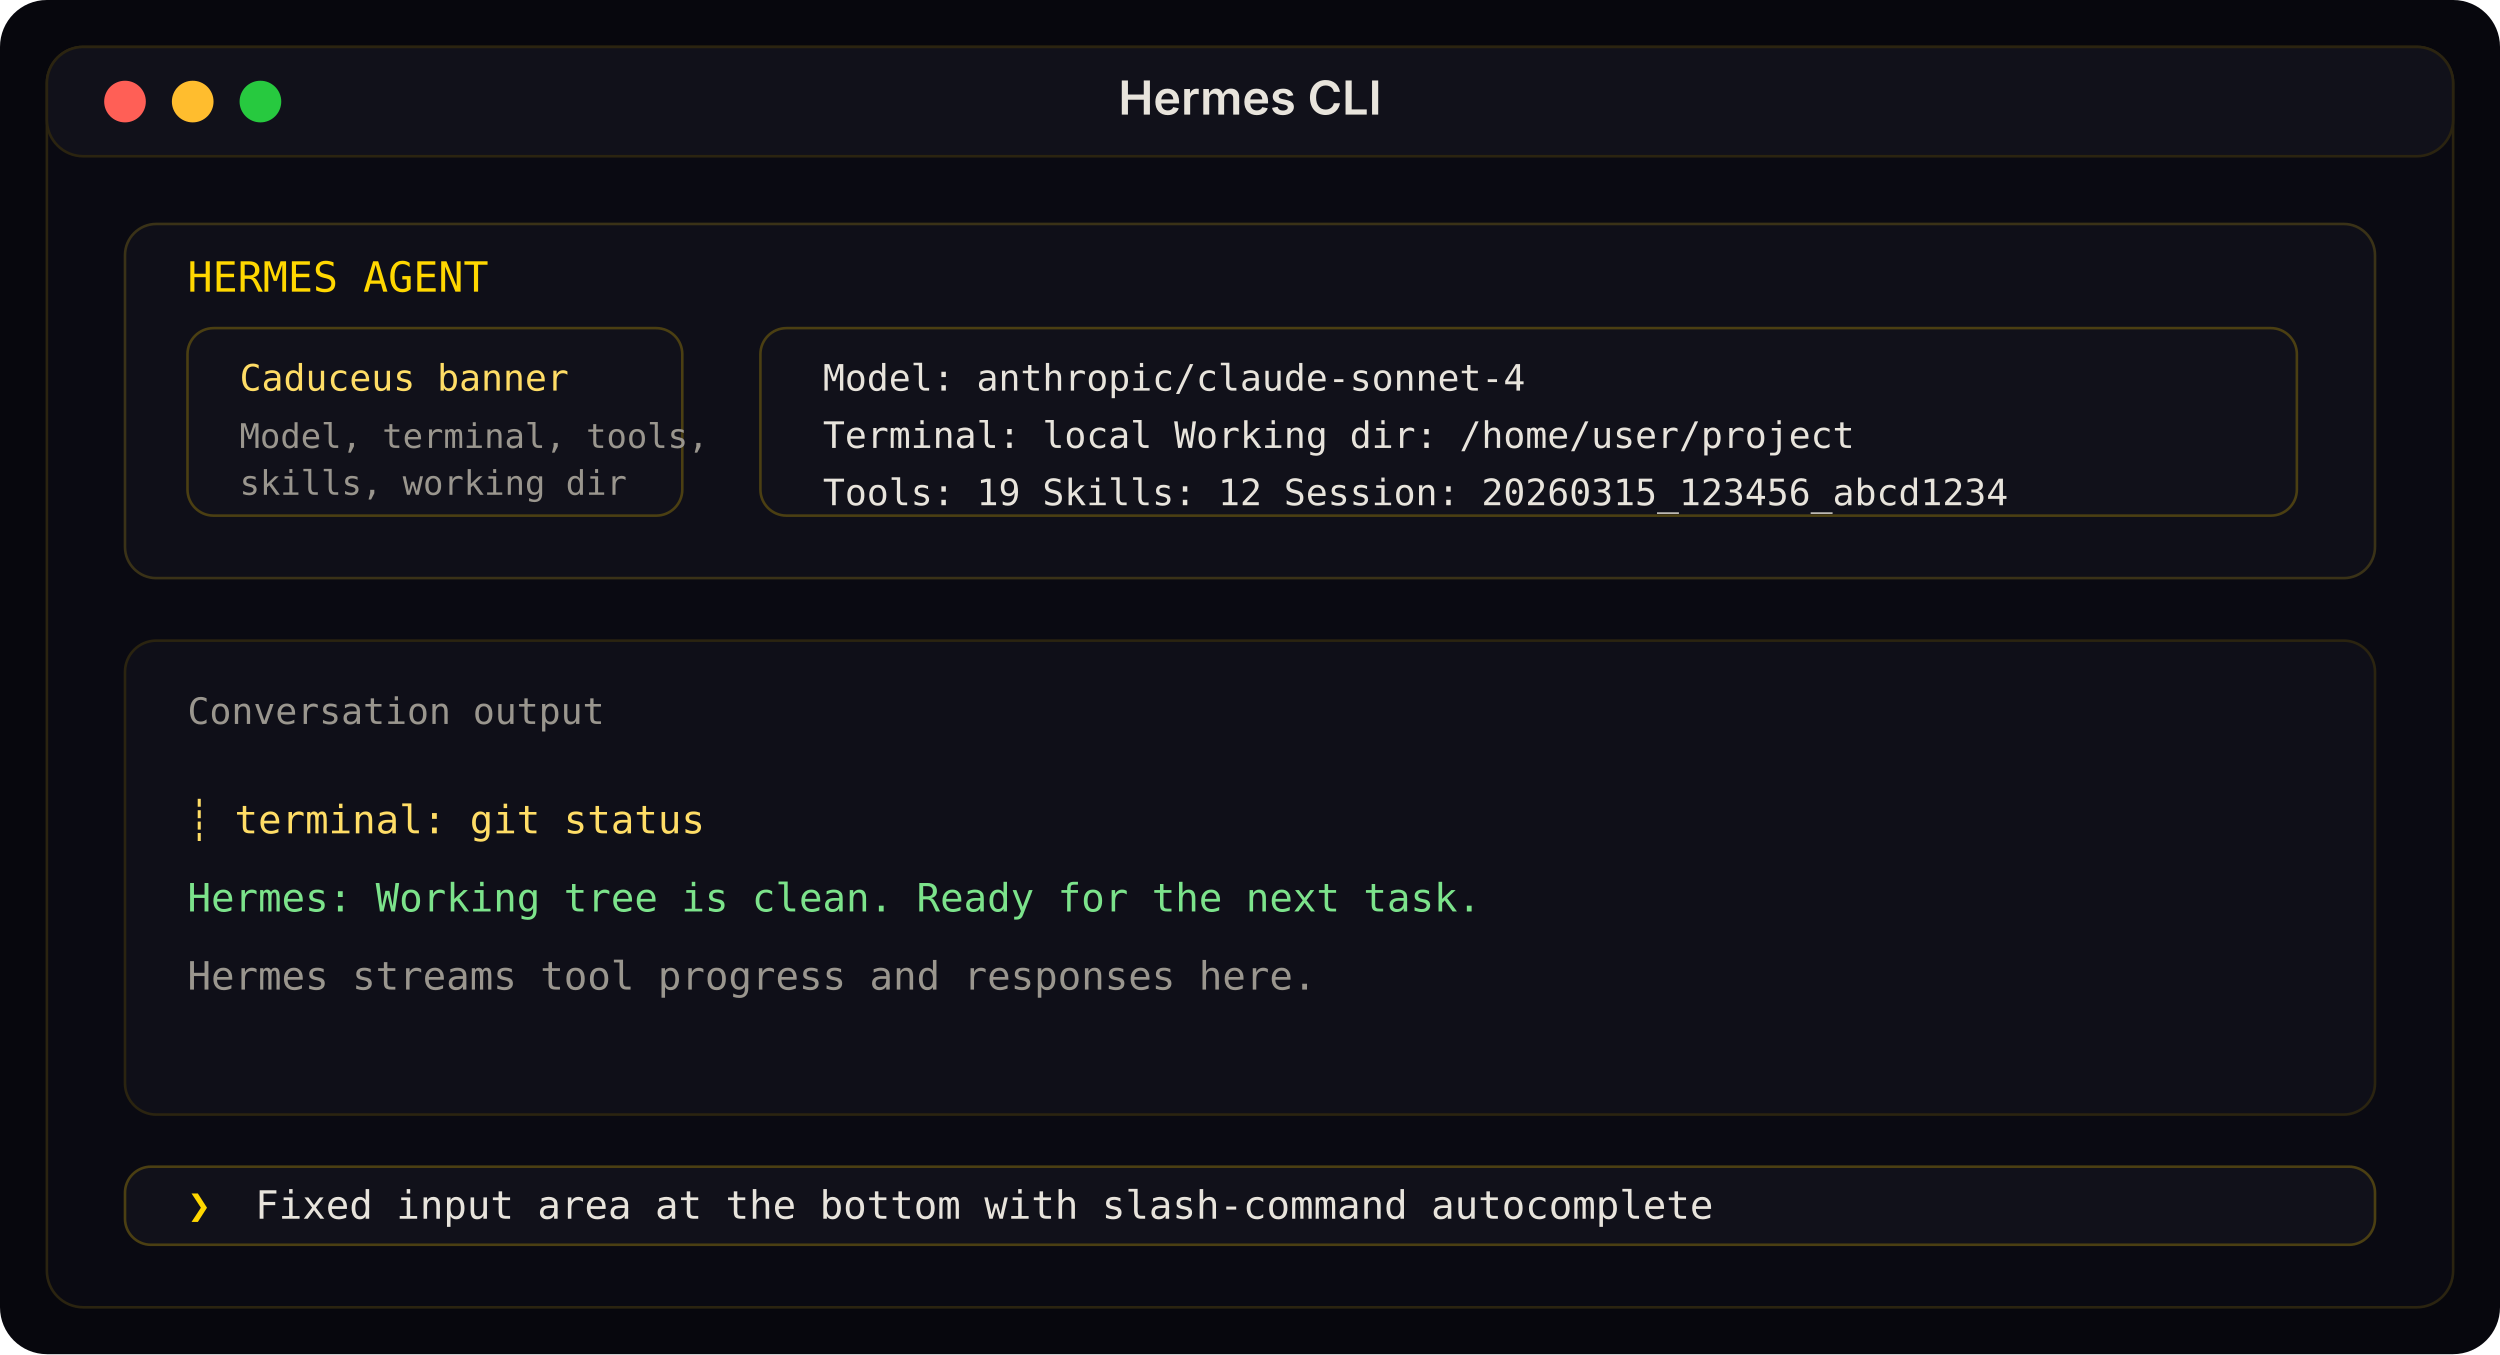
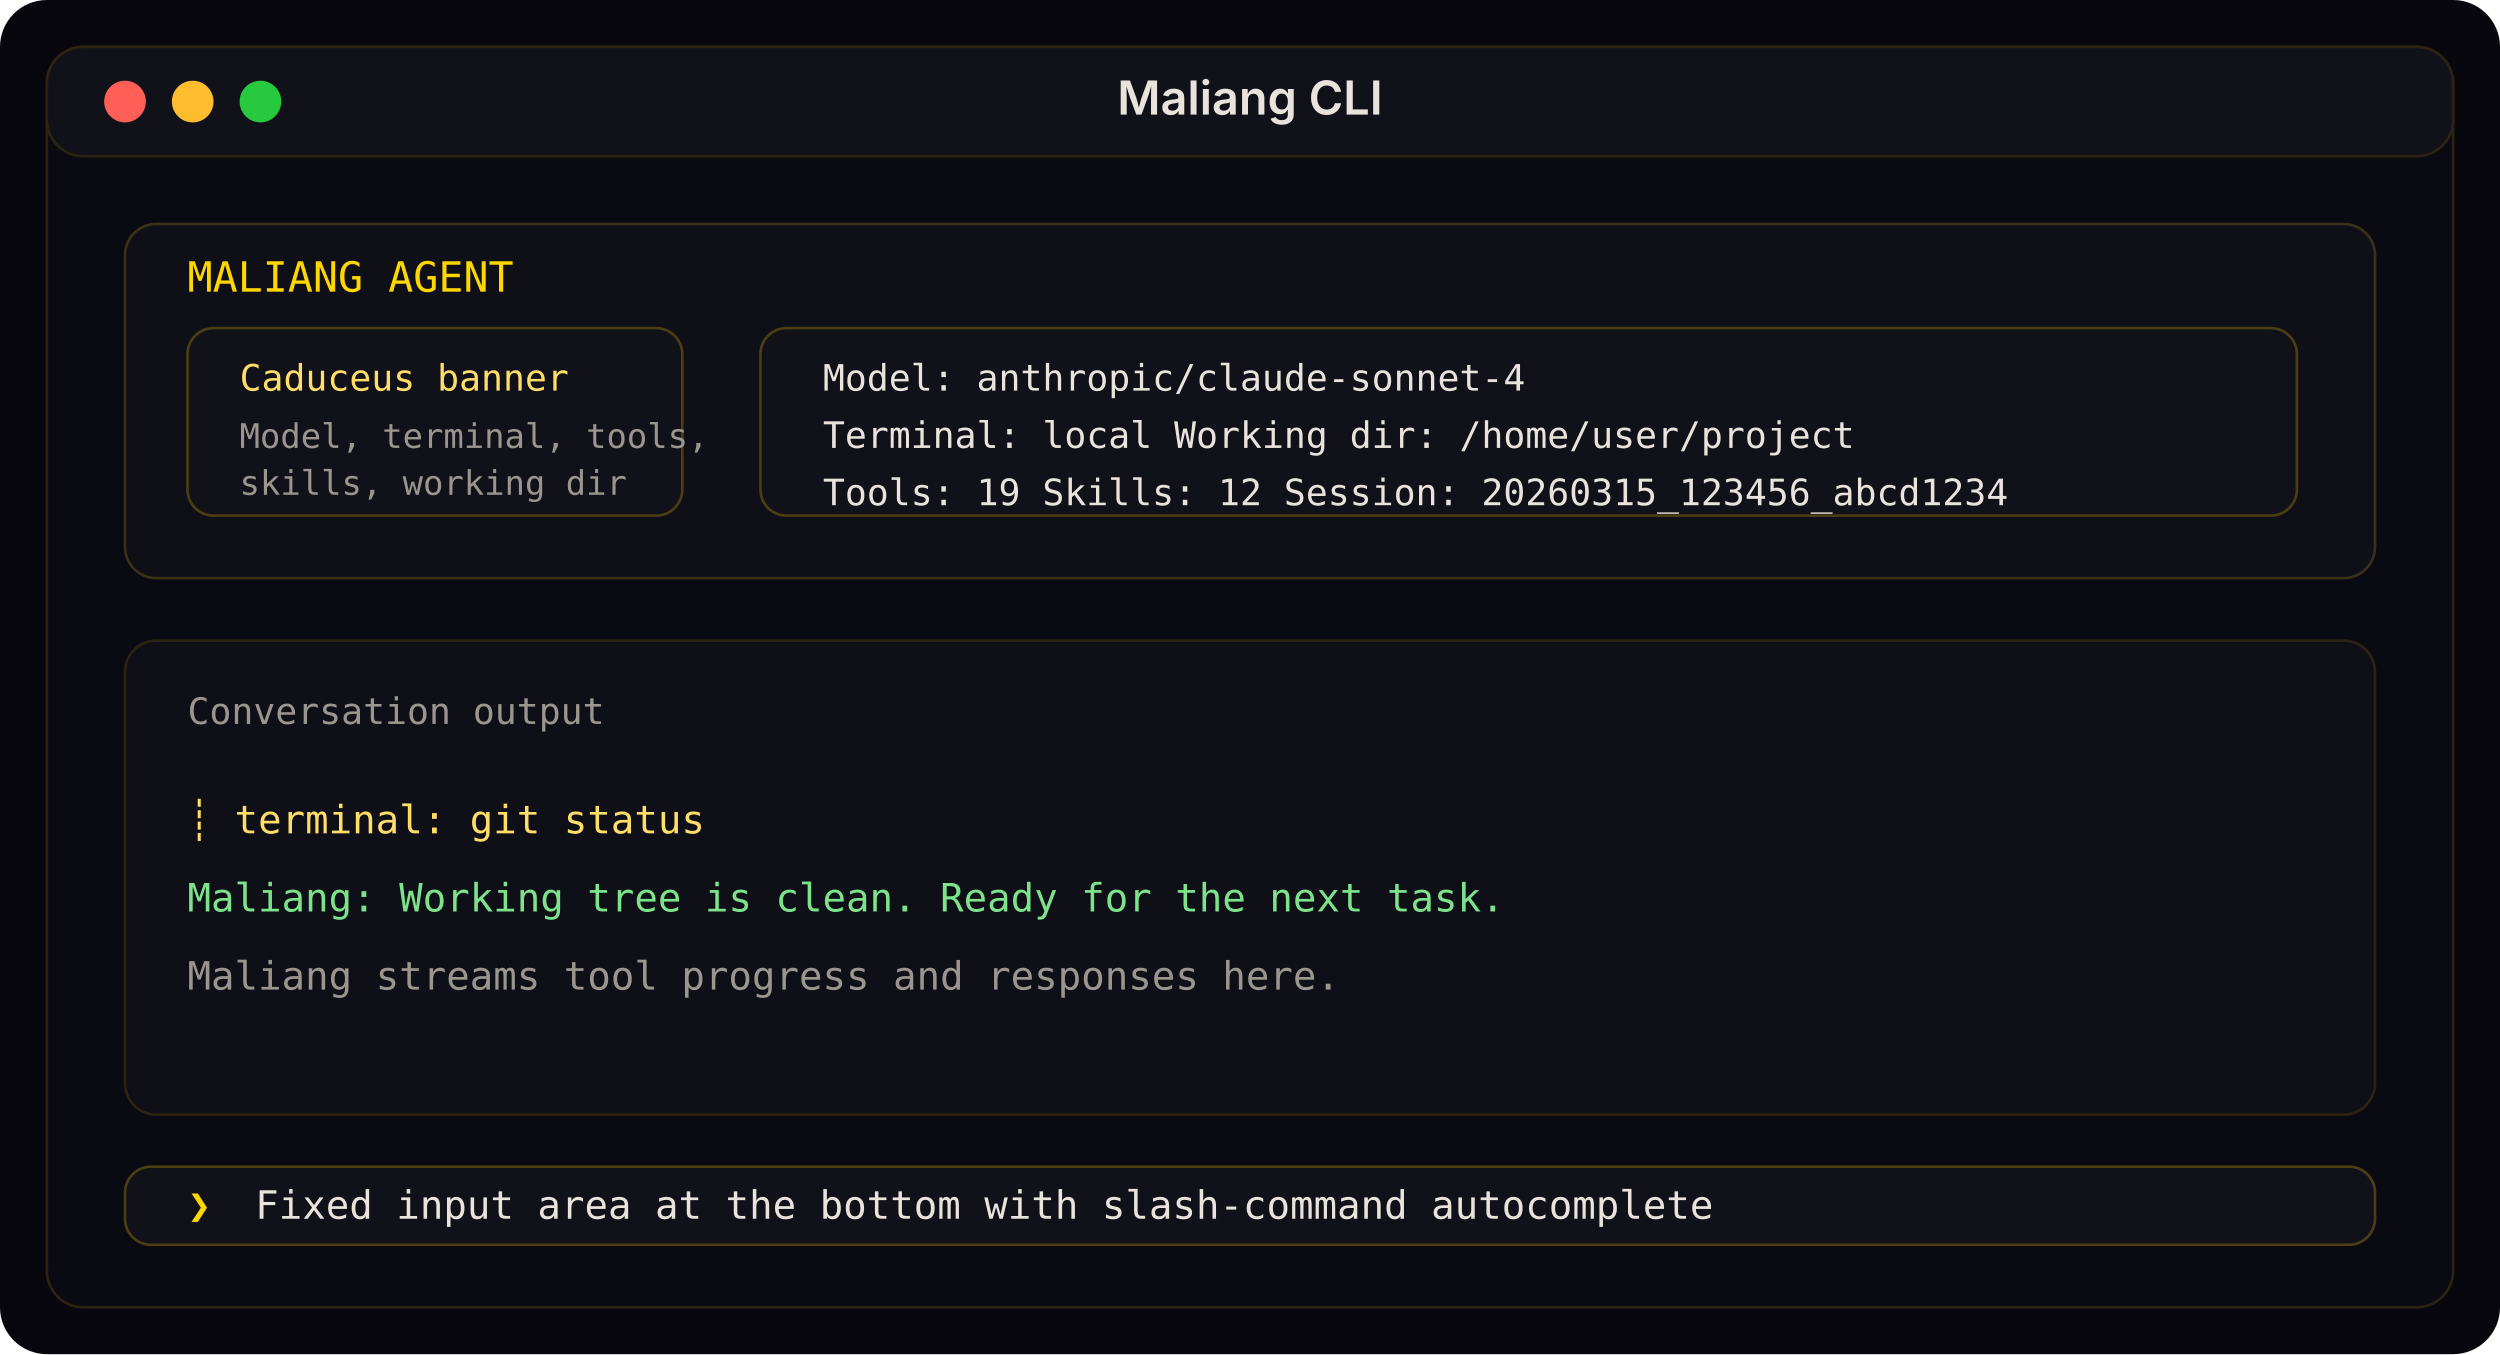
<svg xmlns="http://www.w3.org/2000/svg" width="960" height="520" viewBox="0 0 960 520" role="img" aria-labelledby="title desc">
  <rect width="960" height="520" rx="18" fill="#07070d" />
  <rect x="18" y="18" width="924" height="484" rx="14" fill="#0a0a12" stroke="#2b2410" />
  <rect x="18" y="18" width="924" height="42" rx="14" fill="#11111a" stroke="#2b2410" />
  <circle cx="48" cy="39" r="8" fill="#ff5f56" />
  <circle cx="74" cy="39" r="8" fill="#ffbd2e" />
  <circle cx="100" cy="39" r="8" fill="#27c93f" />
-   <text x="480" y="44" text-anchor="middle" fill="#e8e4dc" font-family="Inter, sans-serif" font-size="18" font-weight="600">Hermes CLI</text>
+   <text x="480" y="44" text-anchor="middle" fill="#e8e4dc" font-family="Inter, sans-serif" font-size="18" font-weight="600">Maliang CLI</text>
  <rect x="48" y="86" width="864" height="136" rx="12" fill="#0f0f18" stroke="#3a3217" />
-   <text x="72" y="112" fill="#ffd700" font-family="JetBrains Mono, monospace" font-size="16">HERMES AGENT</text>
+   <text x="72" y="112" fill="#ffd700" font-family="JetBrains Mono, monospace" font-size="16">MALIANG AGENT</text>
  <rect x="72" y="126" width="190" height="72" rx="10" fill="#11111a" stroke="#4b3f12" />
  <text x="92" y="150" fill="#ffdd66" font-family="JetBrains Mono, monospace" font-size="14">Caduceus banner</text>
  <text x="92" y="172" fill="#9a968e" font-family="JetBrains Mono, monospace" font-size="13">Model, terminal, tools,</text>
  <text x="92" y="190" fill="#9a968e" font-family="JetBrains Mono, monospace" font-size="13">skills, working dir</text>
  <rect x="292" y="126" width="590" height="72" rx="10" fill="#11111a" stroke="#4b3f12" />
  <text x="316" y="150" fill="#e8e4dc" font-family="JetBrains Mono, monospace" font-size="14">Model: anthropic/claude-sonnet-4</text>
  <text x="316" y="172" fill="#e8e4dc" font-family="JetBrains Mono, monospace" font-size="14">Terminal: local   Working dir: /home/user/project</text>
  <text x="316" y="194" fill="#e8e4dc" font-family="JetBrains Mono, monospace" font-size="14">Tools: 19   Skills: 12   Session: 20260315_123456_abcd1234</text>
  <rect x="48" y="246" width="864" height="182" rx="12" fill="#0f0f18" stroke="#2b2410" />
  <text x="72" y="278" fill="#9a968e" font-family="JetBrains Mono, monospace" font-size="14">Conversation output</text>
  <text x="72" y="320" fill="#ffdd66" font-family="JetBrains Mono, monospace" font-size="15">┊ terminal: git status</text>
-   <text x="72" y="350" fill="#7ce38b" font-family="JetBrains Mono, monospace" font-size="15">Hermes: Working tree is clean. Ready for the next task.</text>
-   <text x="72" y="380" fill="#9a968e" font-family="JetBrains Mono, monospace" font-size="15">Hermes streams tool progress and responses here.</text>
+   <text x="72" y="350" fill="#7ce38b" font-family="JetBrains Mono, monospace" font-size="15">Maliang: Working tree is clean. Ready for the next task.</text>
+   <text x="72" y="380" fill="#9a968e" font-family="JetBrains Mono, monospace" font-size="15">Maliang streams tool progress and responses here.</text>
  <rect x="48" y="448" width="864" height="30" rx="10" fill="#11111a" stroke="#4b3f12" />
  <text x="72" y="468" fill="#ffd700" font-family="JetBrains Mono, monospace" font-size="15">❯</text>
  <text x="98" y="468" fill="#e8e4dc" font-family="JetBrains Mono, monospace" font-size="15">Fixed input area at the bottom with slash-command autocomplete</text>
</svg>
